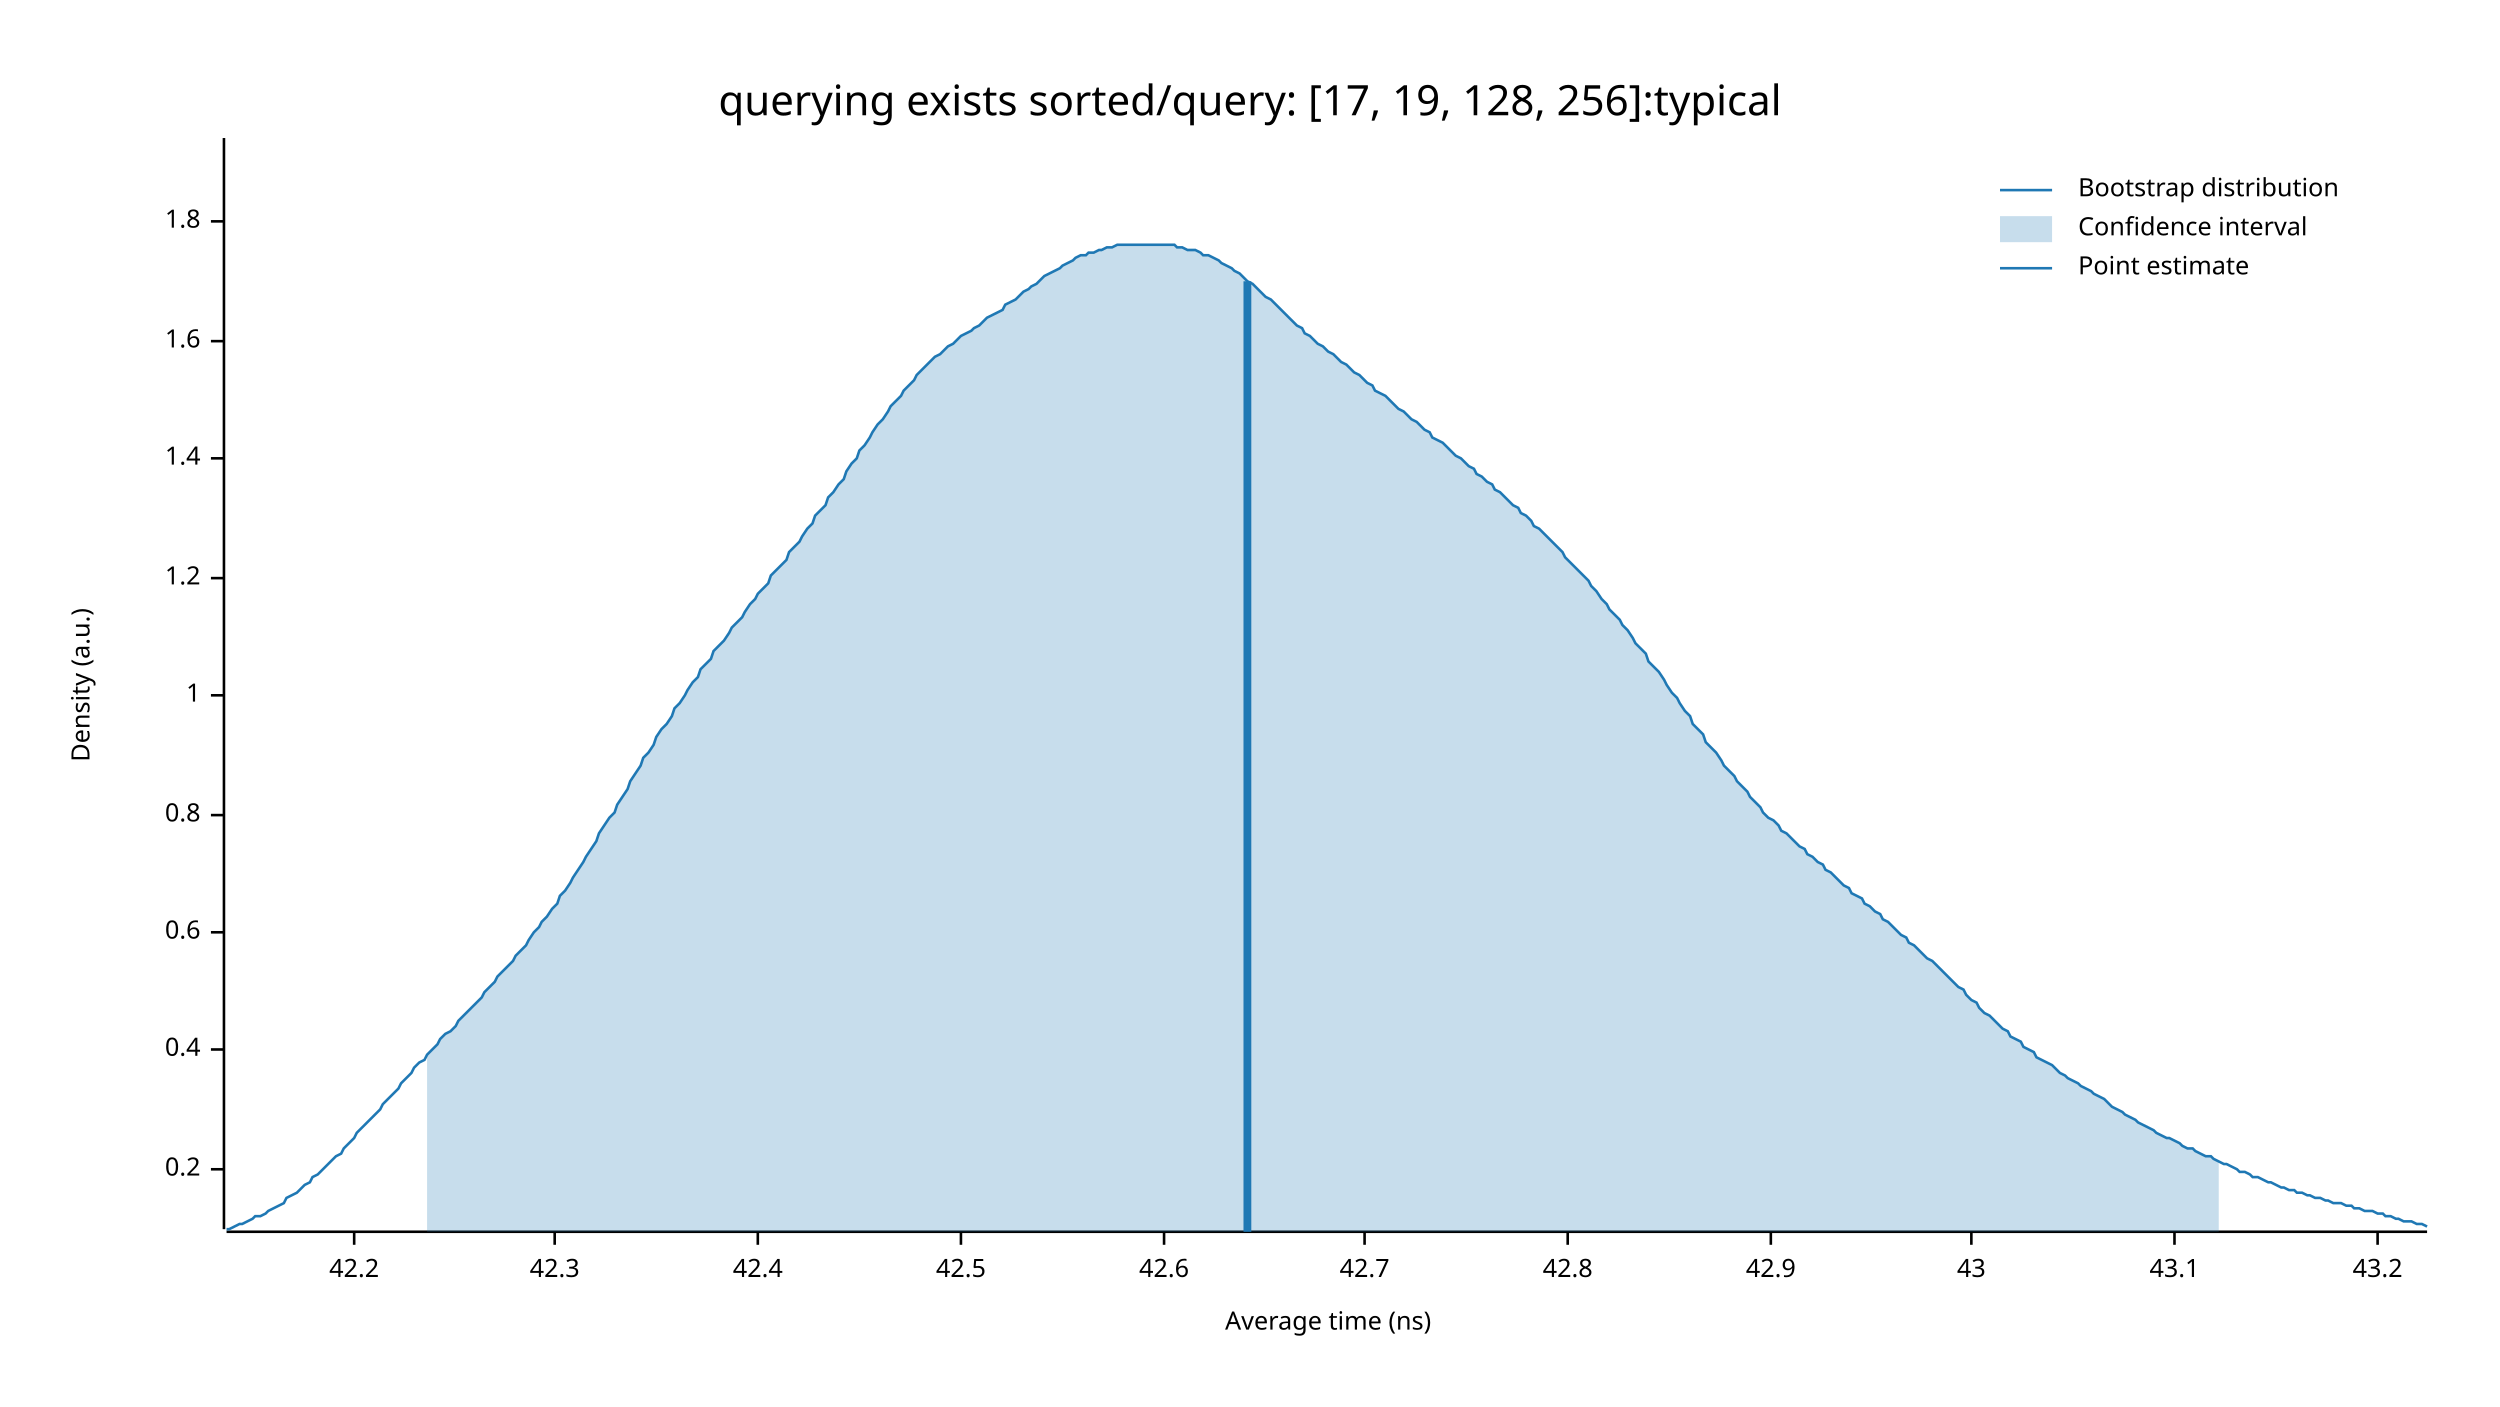
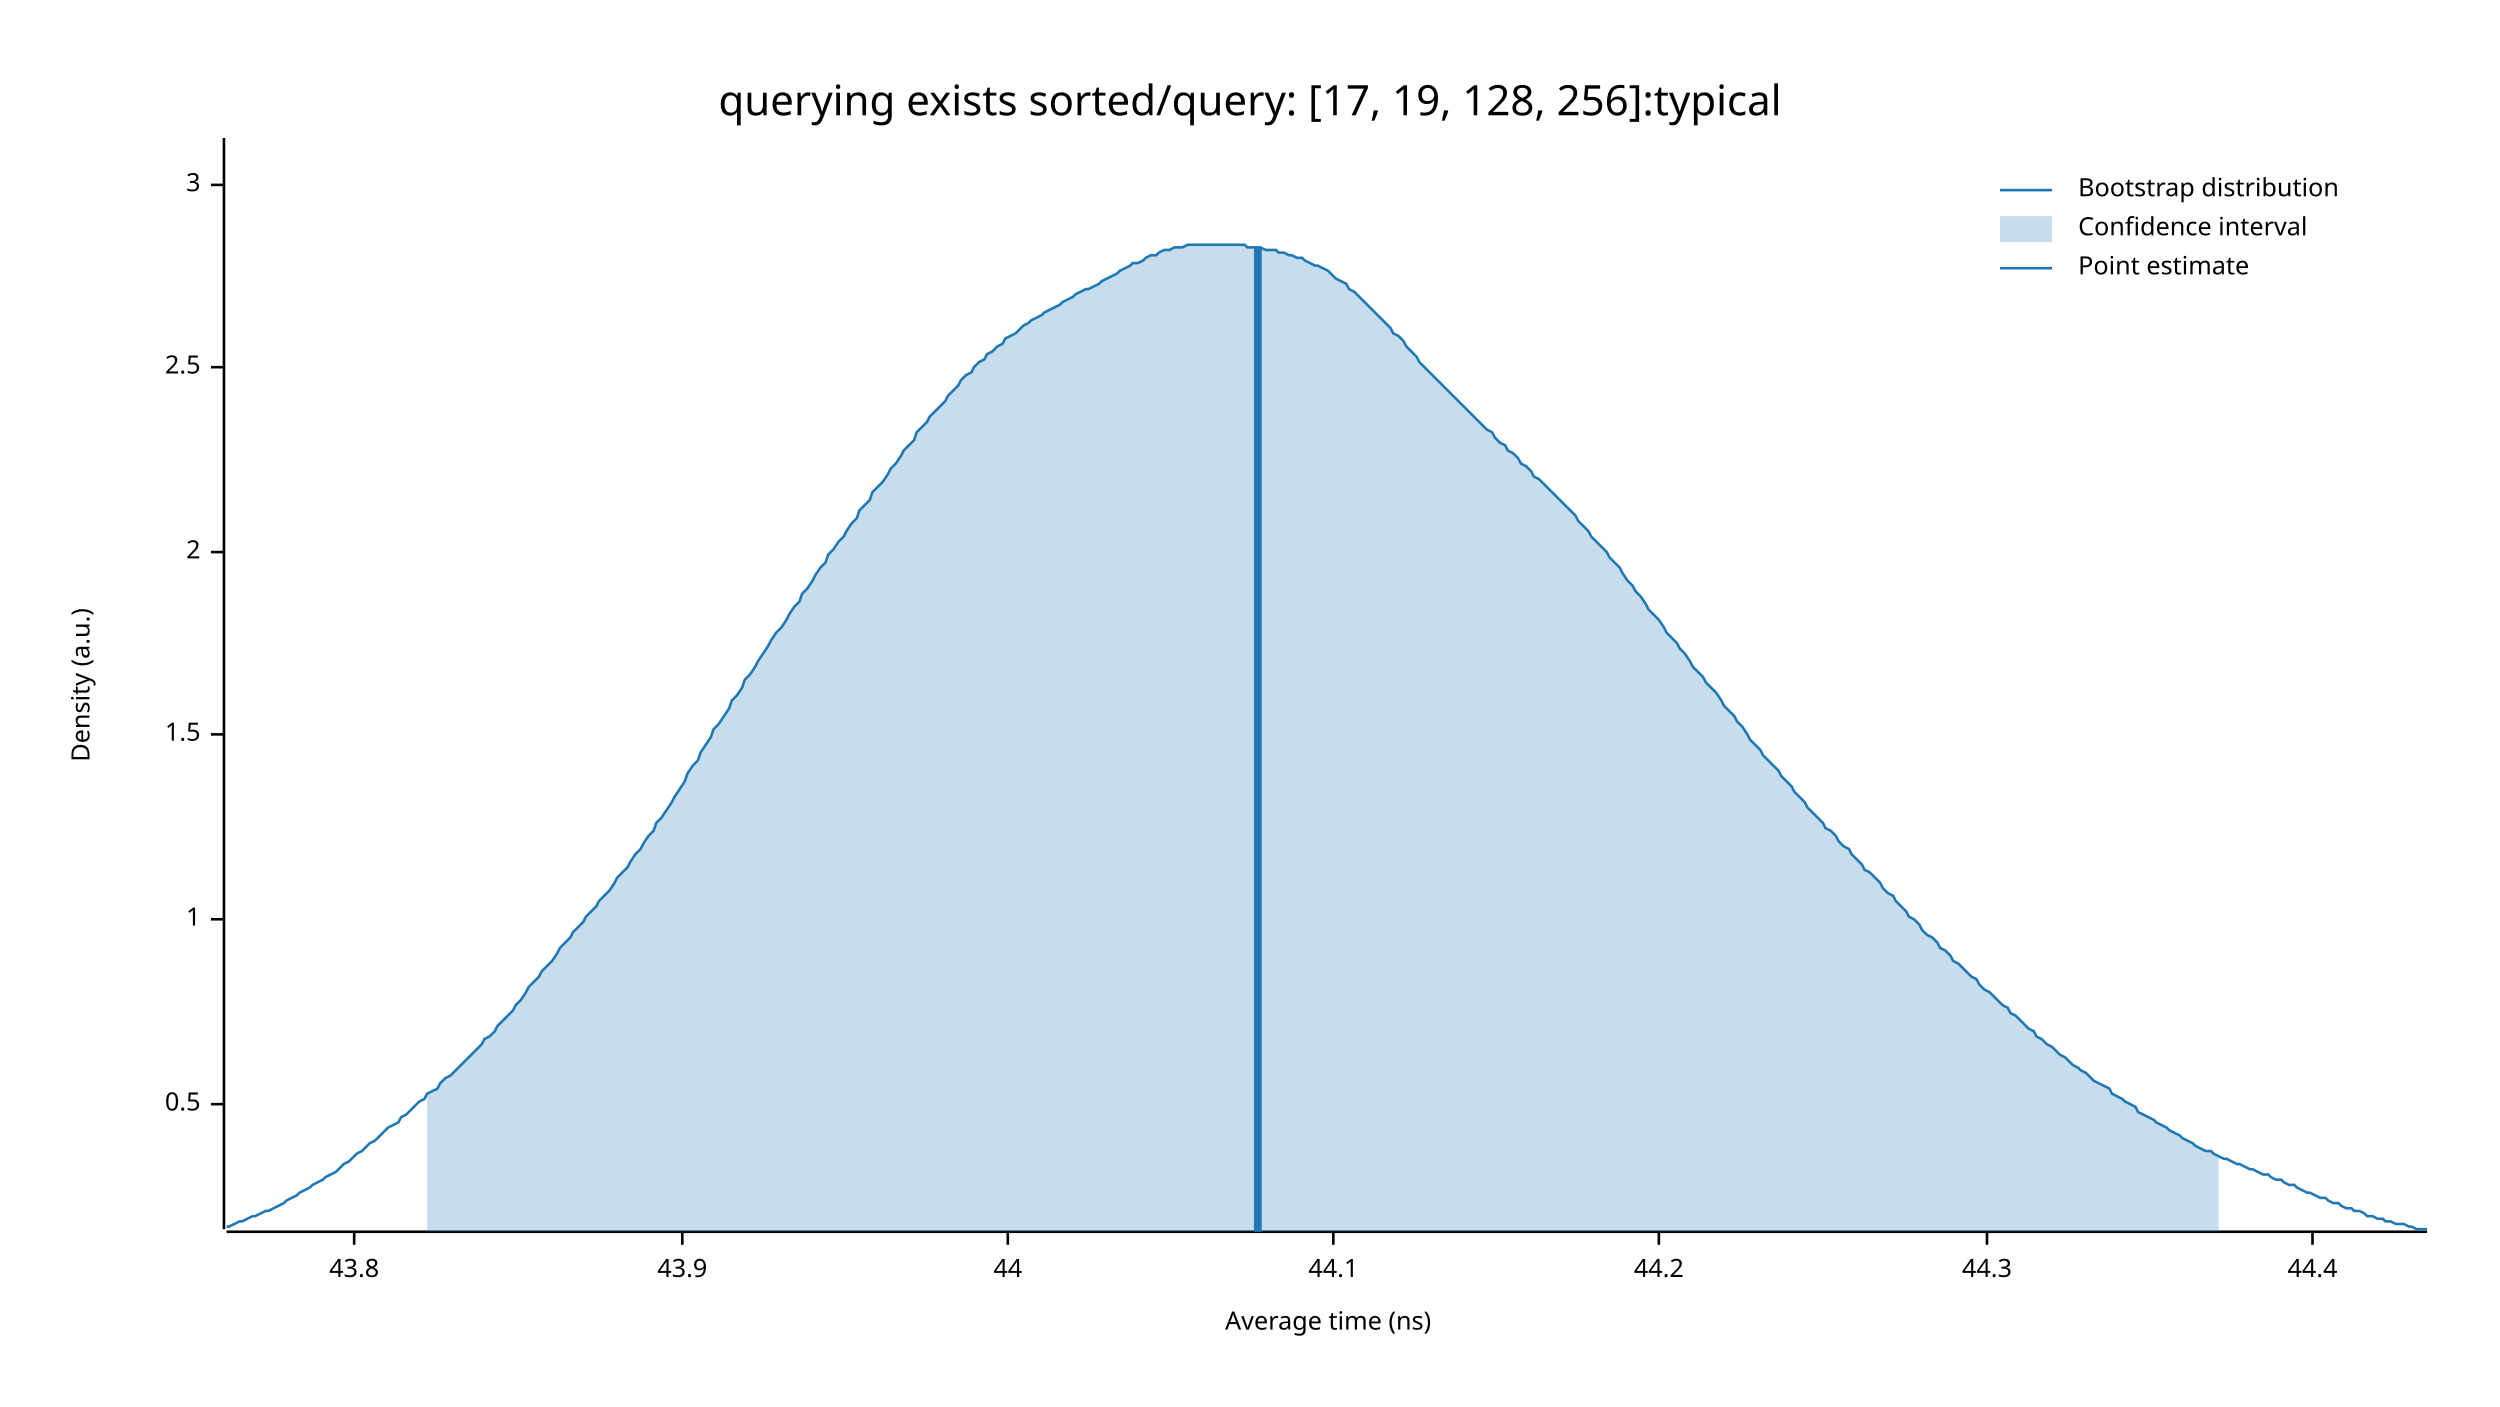
<svg xmlns="http://www.w3.org/2000/svg" width="960" height="540" viewBox="0 0 960 540">
  <text x="480" y="32" dy="0.76em" text-anchor="middle" font-family="sans-serif" font-size="16.129" opacity="1" fill="#000000">
querying exists sorted/query: [17, 19, 128, 256]:typical
</text>
  <text x="27" y="263" dy="0.76em" text-anchor="middle" font-family="sans-serif" font-size="9.677" opacity="1" fill="#000000" transform="rotate(270, 27, 263)">
Density (a.u.)
</text>
  <text x="510" y="513" dy="-0.5ex" text-anchor="middle" font-family="sans-serif" font-size="9.677" opacity="1" fill="#000000">
Average time (ns)
</text>
  <polyline fill="none" opacity="1" stroke="#000000" stroke-width="1" points="86,53 86,472 " />
-   <text x="77" y="449" dy="0.5ex" text-anchor="end" font-family="sans-serif" font-size="9.677" opacity="1" fill="#000000">
- 0.2
+   <text x="77" y="424" dy="0.5ex" text-anchor="end" font-family="sans-serif" font-size="9.677" opacity="1" fill="#000000">
+ 0.5
</text>
-   <polyline fill="none" opacity="1" stroke="#000000" stroke-width="1" points="81,449 86,449 " />
-   <text x="77" y="403" dy="0.5ex" text-anchor="end" font-family="sans-serif" font-size="9.677" opacity="1" fill="#000000">
- 0.4
- </text>
-   <polyline fill="none" opacity="1" stroke="#000000" stroke-width="1" points="81,403 86,403 " />
-   <text x="77" y="358" dy="0.5ex" text-anchor="end" font-family="sans-serif" font-size="9.677" opacity="1" fill="#000000">
- 0.6
- </text>
-   <polyline fill="none" opacity="1" stroke="#000000" stroke-width="1" points="81,358 86,358 " />
-   <text x="77" y="313" dy="0.5ex" text-anchor="end" font-family="sans-serif" font-size="9.677" opacity="1" fill="#000000">
- 0.8
- </text>
-   <polyline fill="none" opacity="1" stroke="#000000" stroke-width="1" points="81,313 86,313 " />
-   <text x="77" y="267" dy="0.5ex" text-anchor="end" font-family="sans-serif" font-size="9.677" opacity="1" fill="#000000">
+   <polyline fill="none" opacity="1" stroke="#000000" stroke-width="1" points="81,424 86,424 " />
+   <text x="77" y="353" dy="0.5ex" text-anchor="end" font-family="sans-serif" font-size="9.677" opacity="1" fill="#000000">
1
</text>
-   <polyline fill="none" opacity="1" stroke="#000000" stroke-width="1" points="81,267 86,267 " />
-   <text x="77" y="222" dy="0.5ex" text-anchor="end" font-family="sans-serif" font-size="9.677" opacity="1" fill="#000000">
- 1.2
+   <polyline fill="none" opacity="1" stroke="#000000" stroke-width="1" points="81,353 86,353 " />
+   <text x="77" y="282" dy="0.5ex" text-anchor="end" font-family="sans-serif" font-size="9.677" opacity="1" fill="#000000">
+ 1.5
</text>
-   <polyline fill="none" opacity="1" stroke="#000000" stroke-width="1" points="81,222 86,222 " />
-   <text x="77" y="176" dy="0.5ex" text-anchor="end" font-family="sans-serif" font-size="9.677" opacity="1" fill="#000000">
- 1.4
+   <polyline fill="none" opacity="1" stroke="#000000" stroke-width="1" points="81,282 86,282 " />
+   <text x="77" y="212" dy="0.5ex" text-anchor="end" font-family="sans-serif" font-size="9.677" opacity="1" fill="#000000">
+ 2
</text>
-   <polyline fill="none" opacity="1" stroke="#000000" stroke-width="1" points="81,176 86,176 " />
-   <text x="77" y="131" dy="0.5ex" text-anchor="end" font-family="sans-serif" font-size="9.677" opacity="1" fill="#000000">
- 1.6
+   <polyline fill="none" opacity="1" stroke="#000000" stroke-width="1" points="81,212 86,212 " />
+   <text x="77" y="141" dy="0.5ex" text-anchor="end" font-family="sans-serif" font-size="9.677" opacity="1" fill="#000000">
+ 2.5
</text>
-   <polyline fill="none" opacity="1" stroke="#000000" stroke-width="1" points="81,131 86,131 " />
-   <text x="77" y="85" dy="0.5ex" text-anchor="end" font-family="sans-serif" font-size="9.677" opacity="1" fill="#000000">
- 1.8
+   <polyline fill="none" opacity="1" stroke="#000000" stroke-width="1" points="81,141 86,141 " />
+   <text x="77" y="71" dy="0.5ex" text-anchor="end" font-family="sans-serif" font-size="9.677" opacity="1" fill="#000000">
+ 3
</text>
-   <polyline fill="none" opacity="1" stroke="#000000" stroke-width="1" points="81,85 86,85 " />
+   <polyline fill="none" opacity="1" stroke="#000000" stroke-width="1" points="81,71 86,71 " />
  <polyline fill="none" opacity="1" stroke="#000000" stroke-width="1" points="87,473 932,473 " />
  <text x="136" y="483" dy="0.76em" text-anchor="middle" font-family="sans-serif" font-size="9.677" opacity="1" fill="#000000">
- 42.2
+ 43.8
</text>
  <polyline fill="none" opacity="1" stroke="#000000" stroke-width="1" points="136,473 136,478 " />
-   <text x="213" y="483" dy="0.76em" text-anchor="middle" font-family="sans-serif" font-size="9.677" opacity="1" fill="#000000">
- 42.3
+   <text x="262" y="483" dy="0.76em" text-anchor="middle" font-family="sans-serif" font-size="9.677" opacity="1" fill="#000000">
+ 43.9
</text>
-   <polyline fill="none" opacity="1" stroke="#000000" stroke-width="1" points="213,473 213,478 " />
-   <text x="291" y="483" dy="0.76em" text-anchor="middle" font-family="sans-serif" font-size="9.677" opacity="1" fill="#000000">
- 42.4
+   <polyline fill="none" opacity="1" stroke="#000000" stroke-width="1" points="262,473 262,478 " />
+   <text x="387" y="483" dy="0.76em" text-anchor="middle" font-family="sans-serif" font-size="9.677" opacity="1" fill="#000000">
+ 44
</text>
-   <polyline fill="none" opacity="1" stroke="#000000" stroke-width="1" points="291,473 291,478 " />
-   <text x="369" y="483" dy="0.76em" text-anchor="middle" font-family="sans-serif" font-size="9.677" opacity="1" fill="#000000">
- 42.5
+   <polyline fill="none" opacity="1" stroke="#000000" stroke-width="1" points="387,473 387,478 " />
+   <text x="512" y="483" dy="0.76em" text-anchor="middle" font-family="sans-serif" font-size="9.677" opacity="1" fill="#000000">
+ 44.1
</text>
-   <polyline fill="none" opacity="1" stroke="#000000" stroke-width="1" points="369,473 369,478 " />
-   <text x="447" y="483" dy="0.76em" text-anchor="middle" font-family="sans-serif" font-size="9.677" opacity="1" fill="#000000">
- 42.6
+   <polyline fill="none" opacity="1" stroke="#000000" stroke-width="1" points="512,473 512,478 " />
+   <text x="637" y="483" dy="0.76em" text-anchor="middle" font-family="sans-serif" font-size="9.677" opacity="1" fill="#000000">
+ 44.2
</text>
-   <polyline fill="none" opacity="1" stroke="#000000" stroke-width="1" points="447,473 447,478 " />
-   <text x="524" y="483" dy="0.76em" text-anchor="middle" font-family="sans-serif" font-size="9.677" opacity="1" fill="#000000">
- 42.7
+   <polyline fill="none" opacity="1" stroke="#000000" stroke-width="1" points="637,473 637,478 " />
+   <text x="763" y="483" dy="0.76em" text-anchor="middle" font-family="sans-serif" font-size="9.677" opacity="1" fill="#000000">
+ 44.3
</text>
-   <polyline fill="none" opacity="1" stroke="#000000" stroke-width="1" points="524,473 524,478 " />
-   <text x="602" y="483" dy="0.76em" text-anchor="middle" font-family="sans-serif" font-size="9.677" opacity="1" fill="#000000">
- 42.8
+   <polyline fill="none" opacity="1" stroke="#000000" stroke-width="1" points="763,473 763,478 " />
+   <text x="888" y="483" dy="0.76em" text-anchor="middle" font-family="sans-serif" font-size="9.677" opacity="1" fill="#000000">
+ 44.4
</text>
-   <polyline fill="none" opacity="1" stroke="#000000" stroke-width="1" points="602,473 602,478 " />
-   <text x="680" y="483" dy="0.76em" text-anchor="middle" font-family="sans-serif" font-size="9.677" opacity="1" fill="#000000">
- 42.9
- </text>
-   <polyline fill="none" opacity="1" stroke="#000000" stroke-width="1" points="680,473 680,478 " />
-   <text x="757" y="483" dy="0.76em" text-anchor="middle" font-family="sans-serif" font-size="9.677" opacity="1" fill="#000000">
- 43
- </text>
-   <polyline fill="none" opacity="1" stroke="#000000" stroke-width="1" points="757,473 757,478 " />
-   <text x="835" y="483" dy="0.76em" text-anchor="middle" font-family="sans-serif" font-size="9.677" opacity="1" fill="#000000">
- 43.1
- </text>
-   <polyline fill="none" opacity="1" stroke="#000000" stroke-width="1" points="835,473 835,478 " />
-   <text x="913" y="483" dy="0.76em" text-anchor="middle" font-family="sans-serif" font-size="9.677" opacity="1" fill="#000000">
- 43.2
- </text>
-   <polyline fill="none" opacity="1" stroke="#000000" stroke-width="1" points="913,473 913,478 " />
-   <polyline fill="none" opacity="1" stroke="#1F78B4" stroke-width="1" points="87,472 88,472 90,471 92,470 93,470 95,469 97,468 98,467 100,467 102,466 103,465 105,464 107,463 109,462 110,460 112,459 114,458 115,457 117,455 119,454 120,452 122,451 124,449 125,448 127,446 129,444 131,443 132,441 134,439 136,437 137,435 139,433 141,431 142,430 144,428 146,426 147,424 149,422 151,420 153,418 154,416 156,414 158,412 159,410 161,408 163,407 164,405 166,403 168,401 169,399 171,397 173,396 175,394 176,392 178,390 180,388 181,387 183,385 185,383 186,381 188,379 190,377 191,375 193,373 195,371 197,369 198,367 200,365 202,363 203,361 205,358 207,356 208,354 210,352 212,349 214,347 215,344 217,342 219,339 220,337 222,334 224,331 225,329 227,326 229,323 230,320 232,317 234,314 236,312 237,309 239,306 241,303 242,300 244,297 246,294 247,291 249,289 251,286 252,283 254,280 256,278 258,275 259,272 261,270 263,267 264,265 266,262 268,260 269,257 271,255 273,253 274,250 276,248 278,246 280,243 281,241 283,239 285,237 286,235 288,232 290,230 291,228 293,226 295,224 296,221 298,219 300,217 302,215 303,212 305,210 307,208 308,206 310,203 312,201 313,198 315,196 317,194 318,191 320,189 322,186 324,184 325,181 327,178 329,176 330,173 332,171 334,168 335,166 337,163 339,161 341,158 342,156 344,154 346,152 347,150 349,148 351,146 352,144 354,142 356,140 357,139 359,137 361,136 363,134 364,133 366,132 368,130 369,129 371,128 373,127 374,126 376,125 378,123 379,122 381,121 383,120 385,119 386,117 388,116 390,115 391,114 393,112 395,111 396,110 398,109 400,107 401,106 403,105 405,104 407,103 408,102 410,101 412,100 413,99 415,98 417,98 418,97 420,97 422,96 423,96 425,95 427,95 429,94 430,94 432,94 434,94 435,94 437,94 439,94 440,94 442,94 444,94 445,94 447,94 449,94 451,94 452,95 454,95 456,96 457,96 459,96 461,97 462,98 464,98 466,99 468,100 469,101 471,102 473,103 474,104 476,105 478,107 479,108 481,109 483,111 484,112 486,114 488,115 490,117 491,118 493,120 495,122 496,123 498,125 500,126 501,128 503,129 505,131 506,132 508,133 510,135 512,136 513,137 515,139 517,140 518,141 520,143 522,144 523,145 525,147 527,148 528,150 530,151 532,152 534,154 535,155 537,157 539,158 540,159 542,161 544,162 545,163 547,165 549,166 550,168 552,169 554,170 556,172 557,173 559,175 561,176 562,177 564,179 566,180 567,182 569,183 571,185 573,186 574,188 576,189 578,191 579,192 581,194 583,195 584,197 586,198 588,200 589,202 591,203 593,205 595,207 596,208 598,210 600,212 601,214 603,216 605,218 606,219 608,221 610,223 611,225 613,227 615,230 617,232 618,234 620,236 622,238 623,240 625,242 627,245 628,247 630,249 632,251 633,254 635,256 637,258 639,261 640,263 642,266 644,268 645,270 647,273 649,275 650,278 652,280 654,282 655,285 657,287 659,289 661,292 662,294 664,296 666,298 667,300 669,302 671,304 672,306 674,308 676,310 677,312 679,314 681,315 683,317 684,319 686,320 688,322 689,323 691,325 693,326 694,328 696,329 698,331 700,332 701,334 703,335 705,337 706,338 708,340 710,341 711,343 713,344 715,345 716,347 718,348 720,350 722,351 723,353 725,354 727,356 728,357 730,359 732,360 733,362 735,363 737,365 738,366 740,368 742,369 744,371 745,372 747,374 749,376 750,377 752,379 754,380 755,382 757,384 759,385 760,387 762,389 764,390 766,392 767,393 769,395 771,396 772,398 774,399 776,400 777,402 779,403 781,404 782,406 784,407 786,408 788,409 789,410 791,412 793,413 794,414 796,415 798,416 799,417 801,418 803,419 804,420 806,421 808,422 810,424 811,425 813,426 815,427 816,428 818,429 820,430 821,431 823,432 825,433 827,434 828,435 830,436 832,437 833,437 835,438 837,439 838,440 840,441 842,441 843,442 845,443 847,444 849,444 850,445 852,446 854,447 855,447 857,448 859,449 860,450 862,450 864,451 865,452 867,452 869,453 871,454 872,454 874,455 876,456 877,456 879,457 881,457 882,458 884,458 886,459 887,459 889,460 891,460 893,461 894,461 896,462 898,462 899,462 901,463 903,463 904,464 906,464 908,465 909,465 911,465 913,466 915,466 916,467 918,467 920,468 921,468 923,469 925,469 926,469 928,470 930,470 932,471 " />
-   <polygon opacity="0.25" fill="#1F78B4" points="164,405 166,403 168,401 169,399 171,397 173,396 175,394 176,392 178,390 180,388 181,387 183,385 185,383 186,381 188,379 190,377 191,375 193,373 195,371 197,369 198,367 200,365 202,363 203,361 205,358 207,356 208,354 210,352 212,349 214,347 215,344 217,342 219,339 220,337 222,334 224,331 225,329 227,326 229,323 230,320 232,317 234,314 236,312 237,309 239,306 241,303 242,300 244,297 246,294 247,291 249,289 251,286 252,283 254,280 256,278 258,275 259,272 261,270 263,267 264,265 266,262 268,260 269,257 271,255 273,253 274,250 276,248 278,246 280,243 281,241 283,239 285,237 286,235 288,232 290,230 291,228 293,226 295,224 296,221 298,219 300,217 302,215 303,212 305,210 307,208 308,206 310,203 312,201 313,198 315,196 317,194 318,191 320,189 322,186 324,184 325,181 327,178 329,176 330,173 332,171 334,168 335,166 337,163 339,161 341,158 342,156 344,154 346,152 347,150 349,148 351,146 352,144 354,142 356,140 357,139 359,137 361,136 363,134 364,133 366,132 368,130 369,129 371,128 373,127 374,126 376,125 378,123 379,122 381,121 383,120 385,119 386,117 388,116 390,115 391,114 393,112 395,111 396,110 398,109 400,107 401,106 403,105 405,104 407,103 408,102 410,101 412,100 413,99 415,98 417,98 418,97 420,97 422,96 423,96 425,95 427,95 429,94 430,94 432,94 434,94 435,94 437,94 439,94 440,94 442,94 444,94 445,94 447,94 449,94 451,94 452,95 454,95 456,96 457,96 459,96 461,97 462,98 464,98 466,99 468,100 469,101 471,102 473,103 474,104 476,105 478,107 479,108 481,109 483,111 484,112 486,114 488,115 490,117 491,118 493,120 495,122 496,123 498,125 500,126 501,128 503,129 505,131 506,132 508,133 510,135 512,136 513,137 515,139 517,140 518,141 520,143 522,144 523,145 525,147 527,148 528,150 530,151 532,152 534,154 535,155 537,157 539,158 540,159 542,161 544,162 545,163 547,165 549,166 550,168 552,169 554,170 556,172 557,173 559,175 561,176 562,177 564,179 566,180 567,182 569,183 571,185 573,186 574,188 576,189 578,191 579,192 581,194 583,195 584,197 586,198 588,200 589,202 591,203 593,205 595,207 596,208 598,210 600,212 601,214 603,216 605,218 606,219 608,221 610,223 611,225 613,227 615,230 617,232 618,234 620,236 622,238 623,240 625,242 627,245 628,247 630,249 632,251 633,254 635,256 637,258 639,261 640,263 642,266 644,268 645,270 647,273 649,275 650,278 652,280 654,282 655,285 657,287 659,289 661,292 662,294 664,296 666,298 667,300 669,302 671,304 672,306 674,308 676,310 677,312 679,314 681,315 683,317 684,319 686,320 688,322 689,323 691,325 693,326 694,328 696,329 698,331 700,332 701,334 703,335 705,337 706,338 708,340 710,341 711,343 713,344 715,345 716,347 718,348 720,350 722,351 723,353 725,354 727,356 728,357 730,359 732,360 733,362 735,363 737,365 738,366 740,368 742,369 744,371 745,372 747,374 749,376 750,377 752,379 754,380 755,382 757,384 759,385 760,387 762,389 764,390 766,392 767,393 769,395 771,396 772,398 774,399 776,400 777,402 779,403 781,404 782,406 784,407 786,408 788,409 789,410 791,412 793,413 794,414 796,415 798,416 799,417 801,418 803,419 804,420 806,421 808,422 810,424 811,425 813,426 815,427 816,428 818,429 820,430 821,431 823,432 825,433 827,434 828,435 830,436 832,437 833,437 835,438 837,439 838,440 840,441 842,441 843,442 845,443 847,444 849,444 850,445 852,446 852,473 164,473 " />
-   <polyline fill="none" opacity="1" stroke="#1F78B4" stroke-width="3" points="479,473 479,108 " />
+   <polyline fill="none" opacity="1" stroke="#000000" stroke-width="1" points="888,473 888,478 " />
+   <polyline fill="none" opacity="1" stroke="#1F78B4" stroke-width="1" points="87,471 88,471 90,470 92,469 93,469 95,468 97,467 98,467 100,466 102,465 103,465 105,464 107,463 109,462 110,461 112,460 114,459 115,458 117,457 119,456 120,455 122,454 124,453 125,452 127,451 129,450 131,448 132,447 134,446 136,444 137,443 139,442 141,440 142,439 144,438 146,436 147,435 149,433 151,432 153,431 154,429 156,428 158,426 159,425 161,423 163,422 164,420 166,419 168,418 169,416 171,414 173,413 175,411 176,410 178,408 180,406 181,405 183,403 185,401 186,399 188,398 190,396 191,394 193,392 195,390 197,388 198,386 200,384 202,381 203,379 205,377 207,375 208,373 210,371 212,369 214,366 215,364 217,362 219,360 220,358 222,356 224,354 225,352 227,350 229,348 230,346 232,344 234,342 236,339 237,337 239,335 241,333 242,331 244,328 246,326 247,324 249,321 251,319 252,316 254,314 256,311 258,308 259,306 261,303 263,300 264,297 266,294 268,292 269,289 271,286 273,283 274,280 276,278 278,275 280,272 281,269 283,267 285,264 286,261 288,259 290,256 291,254 293,251 295,248 296,246 298,243 300,241 302,238 303,236 305,233 307,231 308,228 310,226 312,223 313,221 315,218 317,216 318,213 320,211 322,208 324,206 325,204 327,201 329,199 330,196 332,194 334,192 335,189 337,187 339,185 341,182 342,180 344,178 346,175 347,173 349,171 351,169 352,166 354,164 356,162 357,160 359,158 361,156 363,154 364,152 366,150 368,148 369,146 371,144 373,143 374,141 376,139 378,138 379,136 381,135 383,133 385,132 386,130 388,129 390,128 391,127 393,125 395,124 396,123 398,122 400,121 401,120 403,119 405,118 407,117 408,116 410,115 412,114 413,113 415,112 417,111 418,111 420,110 422,109 423,108 425,107 427,106 429,105 430,104 432,103 434,102 435,101 437,101 439,100 440,99 442,98 444,98 445,97 447,96 449,96 451,95 452,95 454,95 456,94 457,94 459,94 461,94 462,94 464,94 466,94 468,94 469,94 471,94 473,94 474,94 476,94 478,94 479,95 481,95 483,95 484,95 486,96 488,96 490,96 491,97 493,97 495,98 496,98 498,99 500,99 501,100 503,101 505,102 506,102 508,103 510,104 512,106 513,107 515,108 517,109 518,111 520,112 522,114 523,115 525,117 527,119 528,120 530,122 532,124 534,126 535,128 537,129 539,131 540,133 542,135 544,137 545,139 547,141 549,143 550,144 552,146 554,148 556,150 557,151 559,153 561,155 562,156 564,158 566,160 567,161 569,163 571,165 573,166 574,168 576,170 578,171 579,173 581,174 583,176 584,178 586,179 588,181 589,183 591,184 593,186 595,188 596,189 598,191 600,193 601,194 603,196 605,198 606,200 608,202 610,204 611,206 613,208 615,210 617,212 618,214 620,216 622,218 623,220 625,223 627,225 628,227 630,229 632,232 633,234 635,236 637,238 639,241 640,243 642,245 644,247 645,249 647,251 649,254 650,256 652,258 654,260 655,262 657,264 659,266 661,269 662,271 664,273 666,275 667,277 669,279 671,282 672,284 674,286 676,288 677,290 679,292 681,294 683,296 684,298 686,300 688,302 689,304 691,306 693,308 694,310 696,312 698,314 700,316 701,318 703,319 705,321 706,323 708,325 710,326 711,328 713,330 715,332 716,334 718,335 720,337 722,339 723,341 725,343 727,344 728,346 730,348 732,350 733,352 735,353 737,355 738,357 740,359 742,360 744,362 745,364 747,365 749,367 750,369 752,370 754,372 755,373 757,375 759,376 760,378 762,380 764,381 766,383 767,384 769,386 771,387 772,389 774,390 776,392 777,393 779,395 781,396 782,398 784,399 786,401 788,402 789,403 791,405 793,406 794,407 796,409 798,410 799,411 801,412 803,414 804,415 806,416 808,417 810,418 811,420 813,421 815,422 816,423 818,424 820,425 821,427 823,428 825,429 827,430 828,431 830,432 832,433 833,434 835,435 837,436 838,437 840,438 842,439 843,440 845,441 847,442 849,442 850,443 852,444 854,445 855,445 857,446 859,447 860,447 862,448 864,449 865,449 867,450 869,451 871,451 872,452 874,453 876,453 877,454 879,455 881,455 882,456 884,457 886,458 887,458 889,459 891,460 893,460 894,461 896,462 898,462 899,463 901,464 903,464 904,465 906,465 908,466 909,467 911,467 913,468 915,468 916,469 918,469 920,470 921,470 923,470 925,471 926,471 928,472 930,472 932,472 " />
+   <polygon opacity="0.25" fill="#1F78B4" points="164,420 166,419 168,418 169,416 171,414 173,413 175,411 176,410 178,408 180,406 181,405 183,403 185,401 186,399 188,398 190,396 191,394 193,392 195,390 197,388 198,386 200,384 202,381 203,379 205,377 207,375 208,373 210,371 212,369 214,366 215,364 217,362 219,360 220,358 222,356 224,354 225,352 227,350 229,348 230,346 232,344 234,342 236,339 237,337 239,335 241,333 242,331 244,328 246,326 247,324 249,321 251,319 252,316 254,314 256,311 258,308 259,306 261,303 263,300 264,297 266,294 268,292 269,289 271,286 273,283 274,280 276,278 278,275 280,272 281,269 283,267 285,264 286,261 288,259 290,256 291,254 293,251 295,248 296,246 298,243 300,241 302,238 303,236 305,233 307,231 308,228 310,226 312,223 313,221 315,218 317,216 318,213 320,211 322,208 324,206 325,204 327,201 329,199 330,196 332,194 334,192 335,189 337,187 339,185 341,182 342,180 344,178 346,175 347,173 349,171 351,169 352,166 354,164 356,162 357,160 359,158 361,156 363,154 364,152 366,150 368,148 369,146 371,144 373,143 374,141 376,139 378,138 379,136 381,135 383,133 385,132 386,130 388,129 390,128 391,127 393,125 395,124 396,123 398,122 400,121 401,120 403,119 405,118 407,117 408,116 410,115 412,114 413,113 415,112 417,111 418,111 420,110 422,109 423,108 425,107 427,106 429,105 430,104 432,103 434,102 435,101 437,101 439,100 440,99 442,98 444,98 445,97 447,96 449,96 451,95 452,95 454,95 456,94 457,94 459,94 461,94 462,94 464,94 466,94 468,94 469,94 471,94 473,94 474,94 476,94 478,94 479,95 481,95 483,95 484,95 486,96 488,96 490,96 491,97 493,97 495,98 496,98 498,99 500,99 501,100 503,101 505,102 506,102 508,103 510,104 512,106 513,107 515,108 517,109 518,111 520,112 522,114 523,115 525,117 527,119 528,120 530,122 532,124 534,126 535,128 537,129 539,131 540,133 542,135 544,137 545,139 547,141 549,143 550,144 552,146 554,148 556,150 557,151 559,153 561,155 562,156 564,158 566,160 567,161 569,163 571,165 573,166 574,168 576,170 578,171 579,173 581,174 583,176 584,178 586,179 588,181 589,183 591,184 593,186 595,188 596,189 598,191 600,193 601,194 603,196 605,198 606,200 608,202 610,204 611,206 613,208 615,210 617,212 618,214 620,216 622,218 623,220 625,223 627,225 628,227 630,229 632,232 633,234 635,236 637,238 639,241 640,243 642,245 644,247 645,249 647,251 649,254 650,256 652,258 654,260 655,262 657,264 659,266 661,269 662,271 664,273 666,275 667,277 669,279 671,282 672,284 674,286 676,288 677,290 679,292 681,294 683,296 684,298 686,300 688,302 689,304 691,306 693,308 694,310 696,312 698,314 700,316 701,318 703,319 705,321 706,323 708,325 710,326 711,328 713,330 715,332 716,334 718,335 720,337 722,339 723,341 725,343 727,344 728,346 730,348 732,350 733,352 735,353 737,355 738,357 740,359 742,360 744,362 745,364 747,365 749,367 750,369 752,370 754,372 755,373 757,375 759,376 760,378 762,380 764,381 766,383 767,384 769,386 771,387 772,389 774,390 776,392 777,393 779,395 781,396 782,398 784,399 786,401 788,402 789,403 791,405 793,406 794,407 796,409 798,410 799,411 801,412 803,414 804,415 806,416 808,417 810,418 811,420 813,421 815,422 816,423 818,424 820,425 821,427 823,428 825,429 827,430 828,431 830,432 832,433 833,434 835,435 837,436 838,437 840,438 842,439 843,440 845,441 847,442 849,442 850,443 852,444 852,473 164,473 " />
+   <polyline fill="none" opacity="1" stroke="#1F78B4" stroke-width="3" points="483,473 483,95 " />
  <text x="798" y="68" dy="0.76em" text-anchor="start" font-family="sans-serif" font-size="9.677" opacity="1" fill="#000000">
Bootstrap distribution
</text>
  <text x="798" y="83" dy="0.76em" text-anchor="start" font-family="sans-serif" font-size="9.677" opacity="1" fill="#000000">
Confidence interval
</text>
  <text x="798" y="98" dy="0.76em" text-anchor="start" font-family="sans-serif" font-size="9.677" opacity="1" fill="#000000">
Point estimate
</text>
  <polyline fill="none" opacity="1" stroke="#1F78B4" stroke-width="1" points="768,73 788,73 " />
  <rect x="768" y="83" width="20" height="10" opacity="0.25" fill="#1F78B4" stroke="none" />
  <polyline fill="none" opacity="1" stroke="#1F78B4" stroke-width="1" points="768,103 788,103 " />
</svg>
